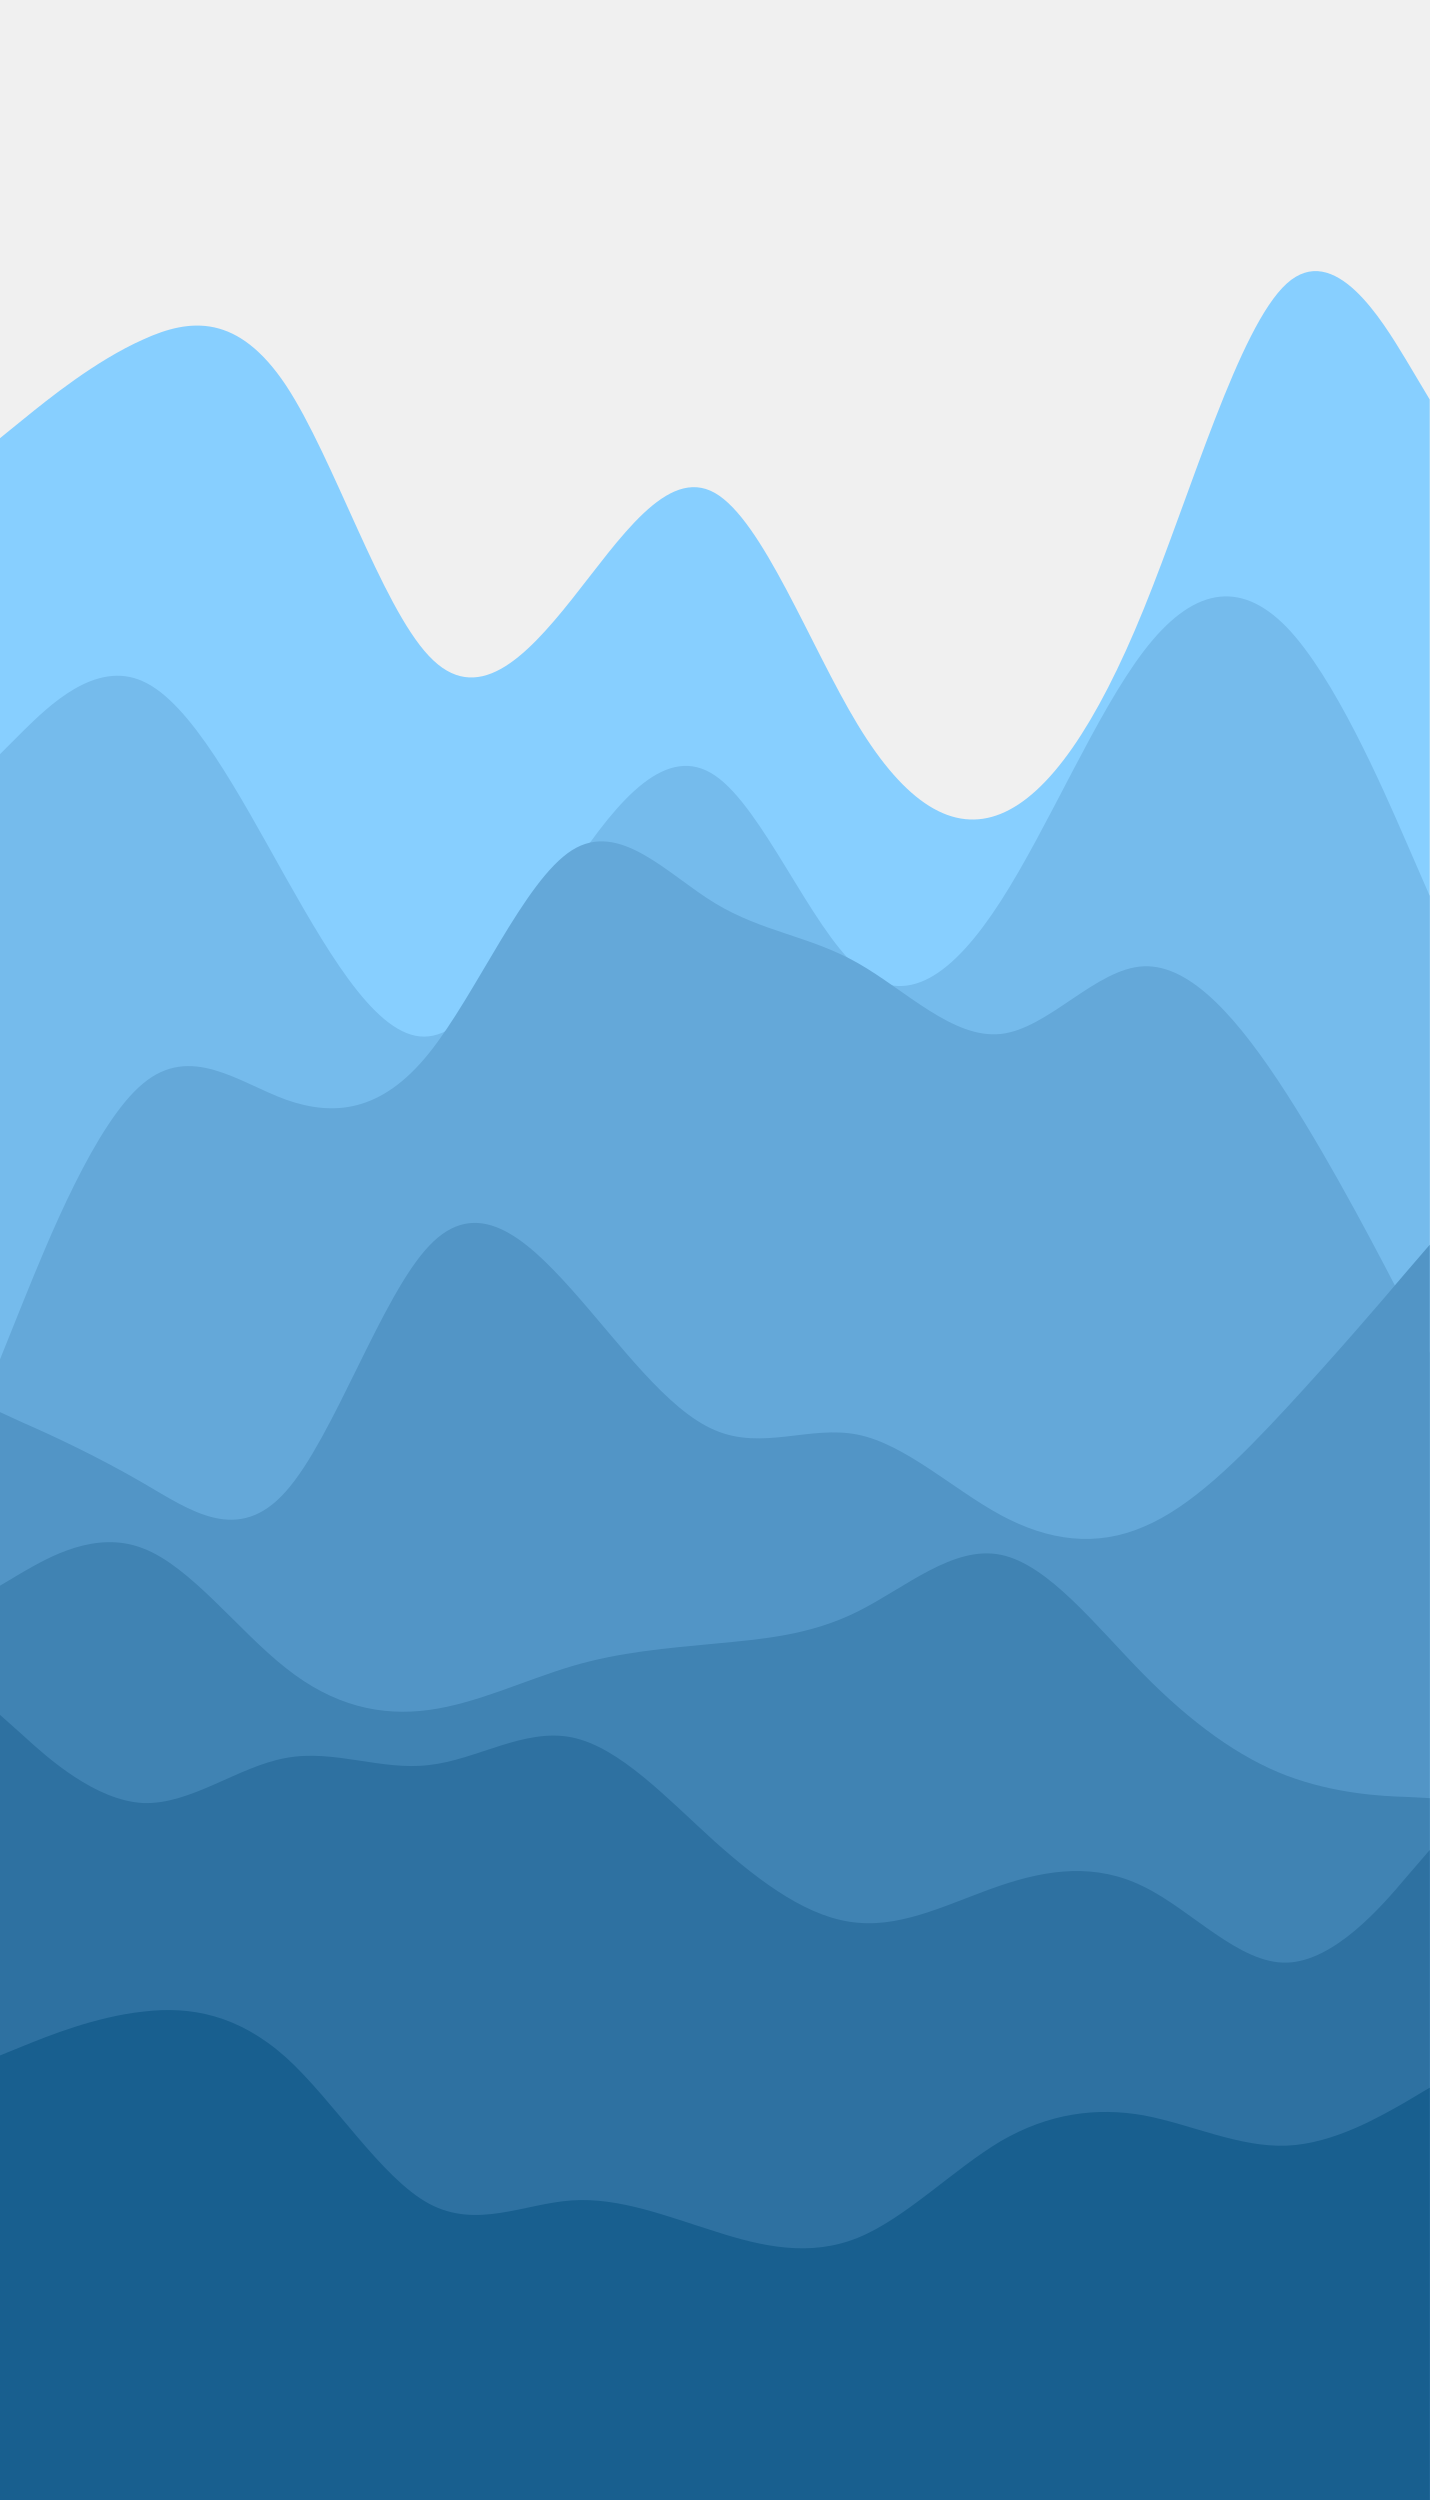
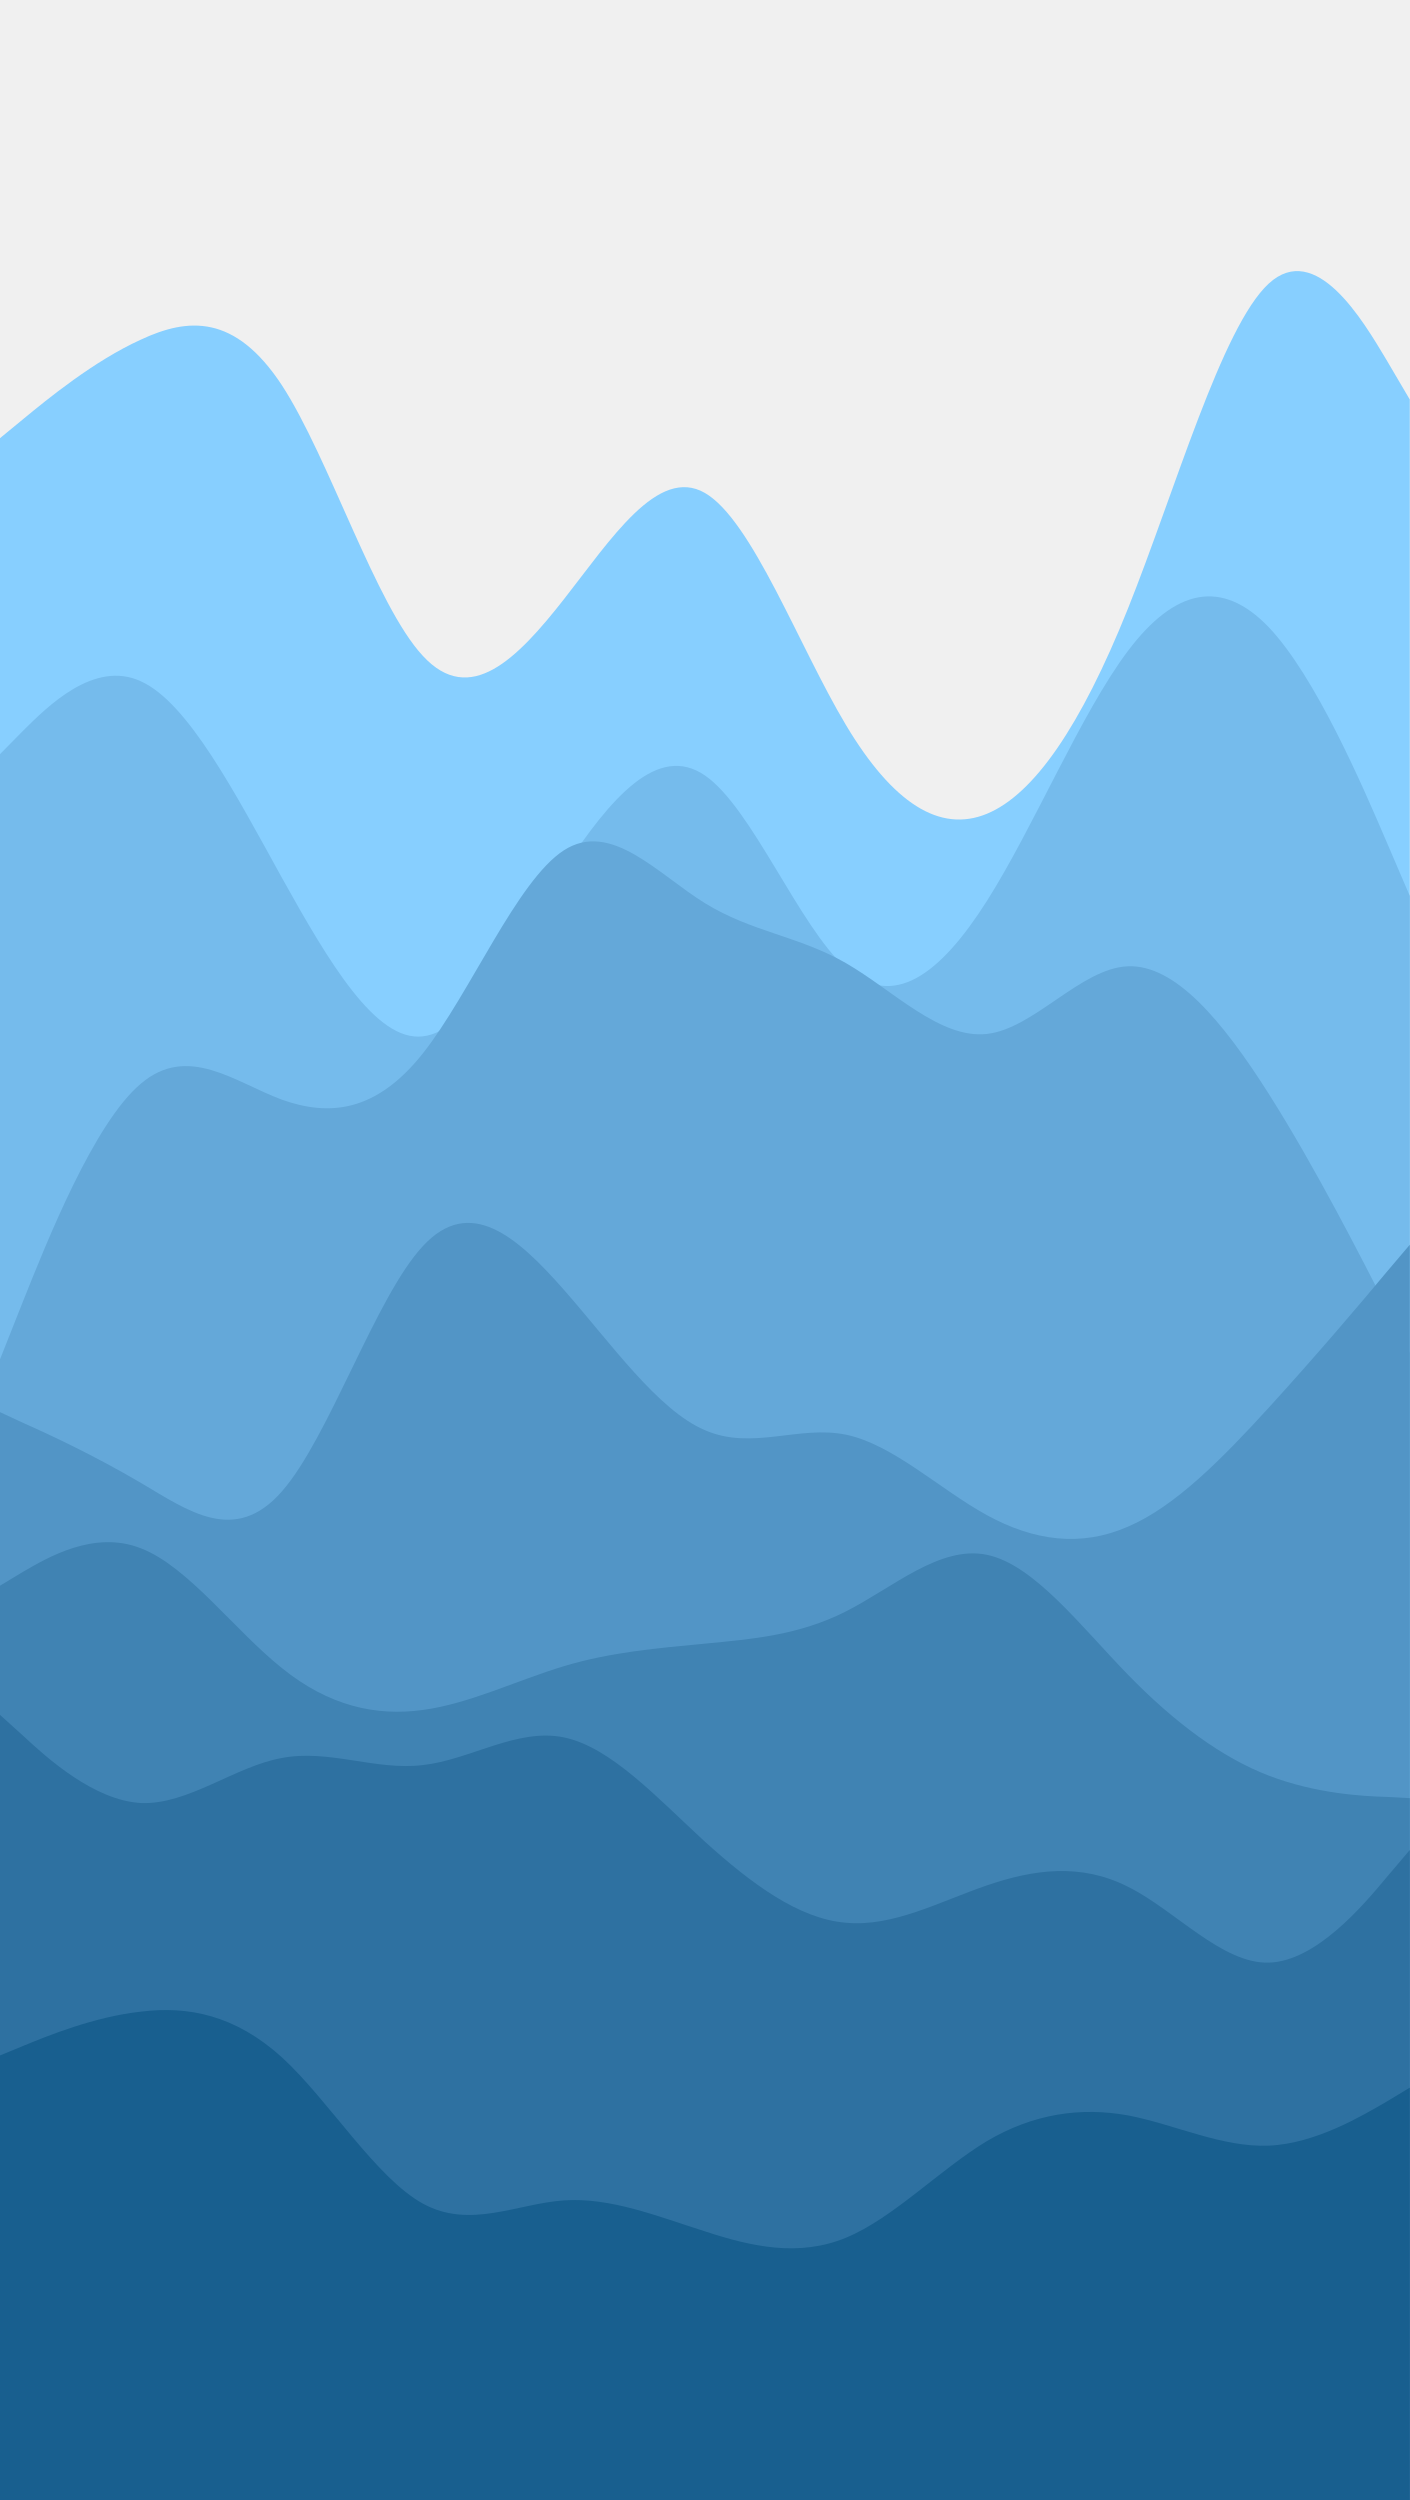
- <svg xmlns="http://www.w3.org/2000/svg" width="712" height="1245" viewBox="0 0 712 1245" fill="none">
-   <path d="M0 218.207L11.867 208.581C23.733 198.955 47.467 179.702 71.2 169.114C94.933 158.204 118.667 156.279 142.4 191.896C166.133 227.833 189.867 301.634 213.6 326.662C237.333 352.011 261.067 328.267 284.8 298.425C308.533 268.584 332.267 232.005 356 245.481C379.733 258.958 403.467 321.849 427.2 360.996C450.933 400.142 474.667 414.902 498.4 405.276C522.133 395.65 545.867 361.637 569.6 303.238C593.333 244.84 617.067 162.696 640.8 141.198C664.533 119.699 688.267 159.487 700.133 179.061L712 198.955V1245H700.133C688.267 1245 664.533 1245 640.8 1245C617.067 1245 593.333 1245 569.6 1245C545.867 1245 522.133 1245 498.4 1245C474.667 1245 450.933 1245 427.2 1245C403.467 1245 379.733 1245 356 1245C332.267 1245 308.533 1245 284.8 1245C261.067 1245 237.333 1245 213.6 1245C189.867 1245 166.133 1245 142.4 1245C118.667 1245 94.933 1245 71.2 1245C47.467 1245 23.733 1245 11.867 1245H0V218.207Z" fill="#87CFFF" />
-   <path d="M0 375.567L11.867 363.697C23.733 352.147 47.467 328.406 71.2 339.314C94.933 349.901 118.667 394.817 142.4 437.166C166.133 479.193 189.867 518.976 213.6 516.088C237.333 513.522 261.067 468.606 284.8 432.674C308.533 397.062 332.267 370.113 356 386.154C379.733 402.196 403.467 461.227 427.2 482.081C450.933 502.934 474.667 485.61 498.4 448.715C522.133 411.82 545.867 355.355 569.6 324.236C593.333 293.116 617.067 287.982 640.8 312.365C664.533 337.068 688.267 391.609 700.133 418.879L712 446.149V1245H700.133C688.267 1245 664.533 1245 640.8 1245C617.067 1245 593.333 1245 569.6 1245C545.867 1245 522.133 1245 498.4 1245C474.667 1245 450.933 1245 427.2 1245C403.467 1245 379.733 1245 356 1245C332.267 1245 308.533 1245 284.8 1245C261.067 1245 237.333 1245 213.6 1245C189.867 1245 166.133 1245 142.4 1245C118.667 1245 94.933 1245 71.2 1245C47.467 1245 23.733 1245 11.867 1245H0V375.567Z" fill="#75BBEC" />
-   <path d="M0 676.973L11.867 647.448C23.733 618.244 47.467 559.195 71.2 539.619C94.933 519.722 118.667 538.977 142.4 547.642C166.133 555.986 189.867 554.061 213.6 524.536C237.333 495.011 261.067 438.53 284.8 423.446C308.533 408.363 332.267 435.32 356 449.762C379.733 464.203 403.467 466.129 427.2 479.607C450.933 493.086 474.667 517.476 498.4 514.908C522.133 512.341 545.867 482.175 569.6 481.212C593.333 480.249 617.067 507.848 640.8 544.754C664.533 581.66 688.267 627.872 700.133 650.657L712 673.764V1245H700.133C688.267 1245 664.533 1245 640.8 1245C617.067 1245 593.333 1245 569.6 1245C545.867 1245 522.133 1245 498.4 1245C474.667 1245 450.933 1245 427.2 1245C403.467 1245 379.733 1245 356 1245C332.267 1245 308.533 1245 284.8 1245C261.067 1245 237.333 1245 213.6 1245C189.867 1245 166.133 1245 142.4 1245C118.667 1245 94.933 1245 71.2 1245C47.467 1245 23.733 1245 11.867 1245H0V676.973Z" fill="#64A8D9" />
-   <path d="M0 703.239L11.867 708.689C23.733 713.818 47.467 724.717 71.2 738.501C94.933 752.286 118.667 769.597 142.4 742.669C166.133 716.062 189.867 645.536 213.6 620.532C237.333 595.207 261.067 615.724 284.8 642.331C308.533 668.938 332.267 702.277 356 712.215C379.733 722.473 403.467 709.65 427.2 714.459C450.933 719.267 474.667 741.707 498.4 754.53C522.133 767.353 545.867 770.558 569.6 760.3C593.333 750.362 617.067 726.64 640.8 700.995C664.533 675.349 688.267 647.78 700.133 633.675L712 619.891V1245H700.133C688.267 1245 664.533 1245 640.8 1245C617.067 1245 593.333 1245 569.6 1245C545.867 1245 522.133 1245 498.4 1245C474.667 1245 450.933 1245 427.2 1245C403.467 1245 379.733 1245 356 1245C332.267 1245 308.533 1245 284.8 1245C261.067 1245 237.333 1245 213.6 1245C189.867 1245 166.133 1245 142.4 1245C118.667 1245 94.933 1245 71.2 1245C47.467 1245 23.733 1245 11.867 1245H0V703.239Z" fill="#5295C6" />
-   <path d="M0 789.675L11.867 782.621C23.733 775.887 47.467 761.778 71.2 771.077C94.933 780.055 118.667 812.12 142.4 830.718C166.133 849.637 189.867 854.767 213.6 851.561C237.333 848.354 261.067 836.811 284.8 829.756C308.533 822.702 332.267 820.778 356 818.534C379.733 816.289 403.467 814.365 427.2 802.501C450.933 790.637 474.667 769.474 498.4 774.284C522.133 779.093 545.867 809.876 569.6 833.925C593.333 857.974 617.067 875.289 640.8 884.267C664.533 893.245 688.267 894.528 700.133 894.849L712 895.49V1245H700.133C688.267 1245 664.533 1245 640.8 1245C617.067 1245 593.333 1245 569.6 1245C545.867 1245 522.133 1245 498.4 1245C474.667 1245 450.933 1245 427.2 1245C403.467 1245 379.733 1245 356 1245C332.267 1245 308.533 1245 284.8 1245C261.067 1245 237.333 1245 213.6 1245C189.867 1245 166.133 1245 142.4 1245C118.667 1245 94.933 1245 71.2 1245C47.467 1245 23.733 1245 11.867 1245H0V789.675Z" fill="#4083B3" />
-   <path d="M0 854L11.867 864.576C23.733 875.473 47.467 896.625 71.2 897.907C94.933 898.869 118.667 879.639 142.4 875.473C166.133 870.986 189.867 881.883 213.6 878.998C237.333 876.434 261.067 860.41 284.8 865.217C308.533 870.025 332.267 895.664 356 917.137C379.733 938.289 403.467 955.596 427.2 957.519C450.933 959.762 474.667 946.943 498.4 938.93C522.133 930.918 545.867 927.713 569.6 939.571C593.333 951.109 617.067 978.03 640.8 977.389C664.533 976.748 688.267 949.186 700.133 935.084L712 921.303V1245H700.133C688.267 1245 664.533 1245 640.8 1245C617.067 1245 593.333 1245 569.6 1245C545.867 1245 522.133 1245 498.4 1245C474.667 1245 450.933 1245 427.2 1245C403.467 1245 379.733 1245 356 1245C332.267 1245 308.533 1245 284.8 1245C261.067 1245 237.333 1245 213.6 1245C189.867 1245 166.133 1245 142.4 1245C118.667 1245 94.933 1245 71.2 1245C47.467 1245 23.733 1245 11.867 1245H0V854Z" fill="#2E71A1" />
-   <path d="M0 1023.61L11.867 1018.79C23.733 1013.98 47.467 1004.36 71.2 1001.79C94.933 998.9 118.667 1003.39 142.4 1024.57C166.133 1046.07 189.867 1084.57 213.6 1097.4C237.333 1110.24 261.067 1097.4 284.8 1095.8C308.533 1094.2 332.267 1103.82 356 1111.2C379.733 1118.9 403.467 1124.04 427.2 1114.41C450.933 1104.78 474.667 1080.4 498.4 1066.28C522.133 1052.48 545.867 1049.28 569.6 1053.45C593.333 1057.94 617.067 1069.49 640.8 1068.53C664.533 1067.56 688.267 1053.45 700.133 1046.71L712 1039.65V1245H700.133C688.267 1245 664.533 1245 640.8 1245C617.067 1245 593.333 1245 569.6 1245C545.867 1245 522.133 1245 498.4 1245C474.667 1245 450.933 1245 427.2 1245C403.467 1245 379.733 1245 356 1245C332.267 1245 308.533 1245 284.8 1245C261.067 1245 237.333 1245 213.6 1245C189.867 1245 166.133 1245 142.4 1245C118.667 1245 94.933 1245 71.2 1245C47.467 1245 23.733 1245 11.867 1245H0V1023.61Z" fill="#185F8F" />
+ <svg xmlns="http://www.w3.org/2000/svg" width="375" height="665" viewBox="0 0 375 665" fill="none">
+   <g clip-path="url(#clip0_254_10)">
+     <path d="M0 116.552L6.25 111.411C12.5 106.269 25 95.986 37.5 90.33C50 84.502 62.5 83.474 75 102.498C87.5 121.694 100 161.114 112.5 174.482C125 188.022 137.5 175.339 150 159.4C162.5 143.461 175 123.922 187.5 131.121C200 138.319 212.5 171.911 225 192.821C237.5 213.73 250 221.614 262.5 216.473C275 211.331 287.5 193.164 300 161.971C312.5 130.778 325 86.902 337.5 75.419C350 63.936 362.5 85.188 368.75 95.643L375 106.269V665H368.75C362.5 665 350 665 337.5 665C325 665 312.5 665 300 665C287.5 665 275 665 262.5 665C250 665 237.5 665 225 665C212.5 665 200 665 187.5 665C175 665 162.5 665 150 665C137.5 665 125 665 112.5 665C100 665 87.5 665 75 665C62.5 665 50 665 37.5 665C25 665 12.5 665 6.25 665H0V116.552Z" fill="#87CFFF" />
+     <path d="M0 200.604L6.25 194.264C12.5 188.095 25 175.414 37.5 181.24C50 186.895 62.5 210.886 75 233.506C87.5 255.955 100 277.204 112.5 275.662C125 274.291 137.5 250.3 150 231.107C162.5 212.086 175 197.691 187.5 206.259C200 214.827 212.5 246.358 225 257.497C237.5 268.636 250 259.382 262.5 239.675C275 219.968 287.5 189.808 300 173.186C312.5 156.564 325 153.822 337.5 166.846C350 180.041 362.5 209.172 368.75 223.738L375 238.304V665H368.75C362.5 665 350 665 337.5 665C325 665 312.5 665 300 665C287.5 665 275 665 262.5 665C250 665 237.5 665 225 665C212.5 665 200 665 187.5 665C175 665 162.5 665 150 665C137.5 665 125 665 112.5 665C100 665 87.5 665 75 665C62.5 665 50 665 37.5 665C25 665 12.5 665 6.25 665H0V200.604Z" fill="#75BBEC" />
+     <path d="M0 361.596L6.25 345.826C12.5 330.227 25 298.687 37.5 288.23C50 277.603 62.5 287.888 75 292.516C87.5 296.973 100 295.944 112.5 280.174C125 264.404 137.5 234.235 150 226.178C162.5 218.122 175 232.521 187.5 240.234C200 247.948 212.5 248.976 225 256.176C237.5 263.375 250 276.403 262.5 275.031C275 273.66 287.5 257.547 300 257.033C312.5 256.519 325 271.26 337.5 290.973C350 310.686 362.5 335.369 368.75 347.54L375 359.882V665H368.75C362.5 665 350 665 337.5 665C325 665 312.5 665 300 665C287.5 665 275 665 262.5 665C250 665 237.5 665 225 665C212.5 665 200 665 187.5 665C175 665 162.5 665 150 665C137.5 665 125 665 112.5 665C100 665 87.5 665 75 665C62.5 665 50 665 37.5 665C25 665 12.5 665 6.25 665H0V361.596Z" fill="#64A8D9" />
+     <path d="M0 375.626L6.25 378.536C12.5 381.276 25 387.098 37.5 394.461C50 401.823 62.5 411.07 75 396.687C87.5 382.475 100 344.805 112.5 331.449C125 317.922 137.5 328.88 150 343.092C162.5 357.304 175 375.112 187.5 380.42C200 385.899 212.5 379.05 225 381.619C237.5 384.187 250 396.173 262.5 403.022C275 409.871 287.5 411.583 300 406.104C312.5 400.796 325 388.125 337.5 374.427C350 360.729 362.5 346.003 368.75 338.469L375 331.106V665H368.75C362.5 665 350 665 337.5 665C325 665 312.5 665 300 665C287.5 665 275 665 262.5 665C250 665 237.5 665 225 665C212.5 665 200 665 187.5 665C175 665 162.5 665 150 665C137.5 665 125 665 112.5 665C100 665 87.5 665 75 665C62.5 665 50 665 37.5 665C25 665 12.5 665 6.25 665H0V375.626Z" fill="#5295C6" />
+     <path d="M0 421.794L6.25 418.026C12.5 414.429 25 406.894 37.5 411.86C50 416.656 62.5 433.783 75 443.717C87.5 453.822 100 456.562 112.5 454.85C125 453.137 137.5 446.971 150 443.203C162.5 439.435 175 438.408 187.5 437.209C200 436.01 212.5 434.982 225 428.645C237.5 422.308 250 411.004 262.5 413.573C275 416.142 287.5 432.584 300 445.43C312.5 458.275 325 467.524 337.5 472.319C350 477.115 362.5 477.8 368.75 477.971L375 478.314V665H368.75C362.5 665 350 665 337.5 665C325 665 312.5 665 300 665C287.5 665 275 665 262.5 665C250 665 237.5 665 225 665C212.5 665 200 665 187.5 665C175 665 162.5 665 150 665C137.5 665 125 665 112.5 665C100 665 87.5 665 75 665C62.5 665 50 665 37.5 665C25 665 12.5 665 6.25 665H0V421.794Z" fill="#4083B3" />
+     <path d="M0 456.153L6.25 461.802C12.5 467.622 25 478.92 37.5 479.605C50 480.119 62.5 469.848 75 467.622C87.5 465.225 100 471.046 112.5 469.505C125 468.136 137.5 459.576 150 462.144C162.5 464.712 175 478.407 187.5 489.876C200 501.175 212.5 510.419 225 511.446C237.5 512.644 250 505.797 262.5 501.517C275 497.237 287.5 495.525 300 501.859C312.5 508.022 325 522.402 337.5 522.059C350 521.717 362.5 506.995 368.75 499.463L375 492.102V665H368.75C362.5 665 350 665 337.5 665C325 665 312.5 665 300 665C287.5 665 275 665 262.5 665C250 665 237.5 665 225 665C212.5 665 200 665 187.5 665C175 665 162.5 665 150 665C137.5 665 125 665 112.5 665C100 665 87.5 665 75 665C62.5 665 50 665 37.5 665C25 665 12.5 665 6.25 665H0V456.153Z" fill="#2E71A1" />
+     <path d="M0 546.746L6.25 544.175C12.5 541.604 25 536.463 37.5 535.092C50 533.549 62.5 535.949 75 547.26C87.5 558.742 100 579.308 112.5 586.164C125 593.019 137.5 586.164 150 585.307C162.5 584.45 175 589.591 187.5 593.533C200 597.646 212.5 600.389 225 595.247C237.5 590.106 250 577.08 262.5 569.54C275 562.17 287.5 560.456 300 562.684C312.5 565.084 325 571.253 337.5 570.739C350 570.225 362.5 562.684 368.75 559.085L375 555.315V665H368.75C362.5 665 350 665 337.5 665C325 665 312.5 665 300 665C287.5 665 275 665 262.5 665C250 665 237.5 665 225 665C212.5 665 200 665 187.5 665C175 665 162.5 665 150 665C137.5 665 125 665 112.5 665C100 665 87.5 665 75 665C62.5 665 50 665 37.5 665C25 665 12.5 665 6.25 665H0V546.746Z" fill="#185F8F" />
+   </g>
+   <defs>
+     <clipPath id="clip0_254_10">
+       <rect width="375" height="665" fill="white" />
+     </clipPath>
+   </defs>
</svg>
